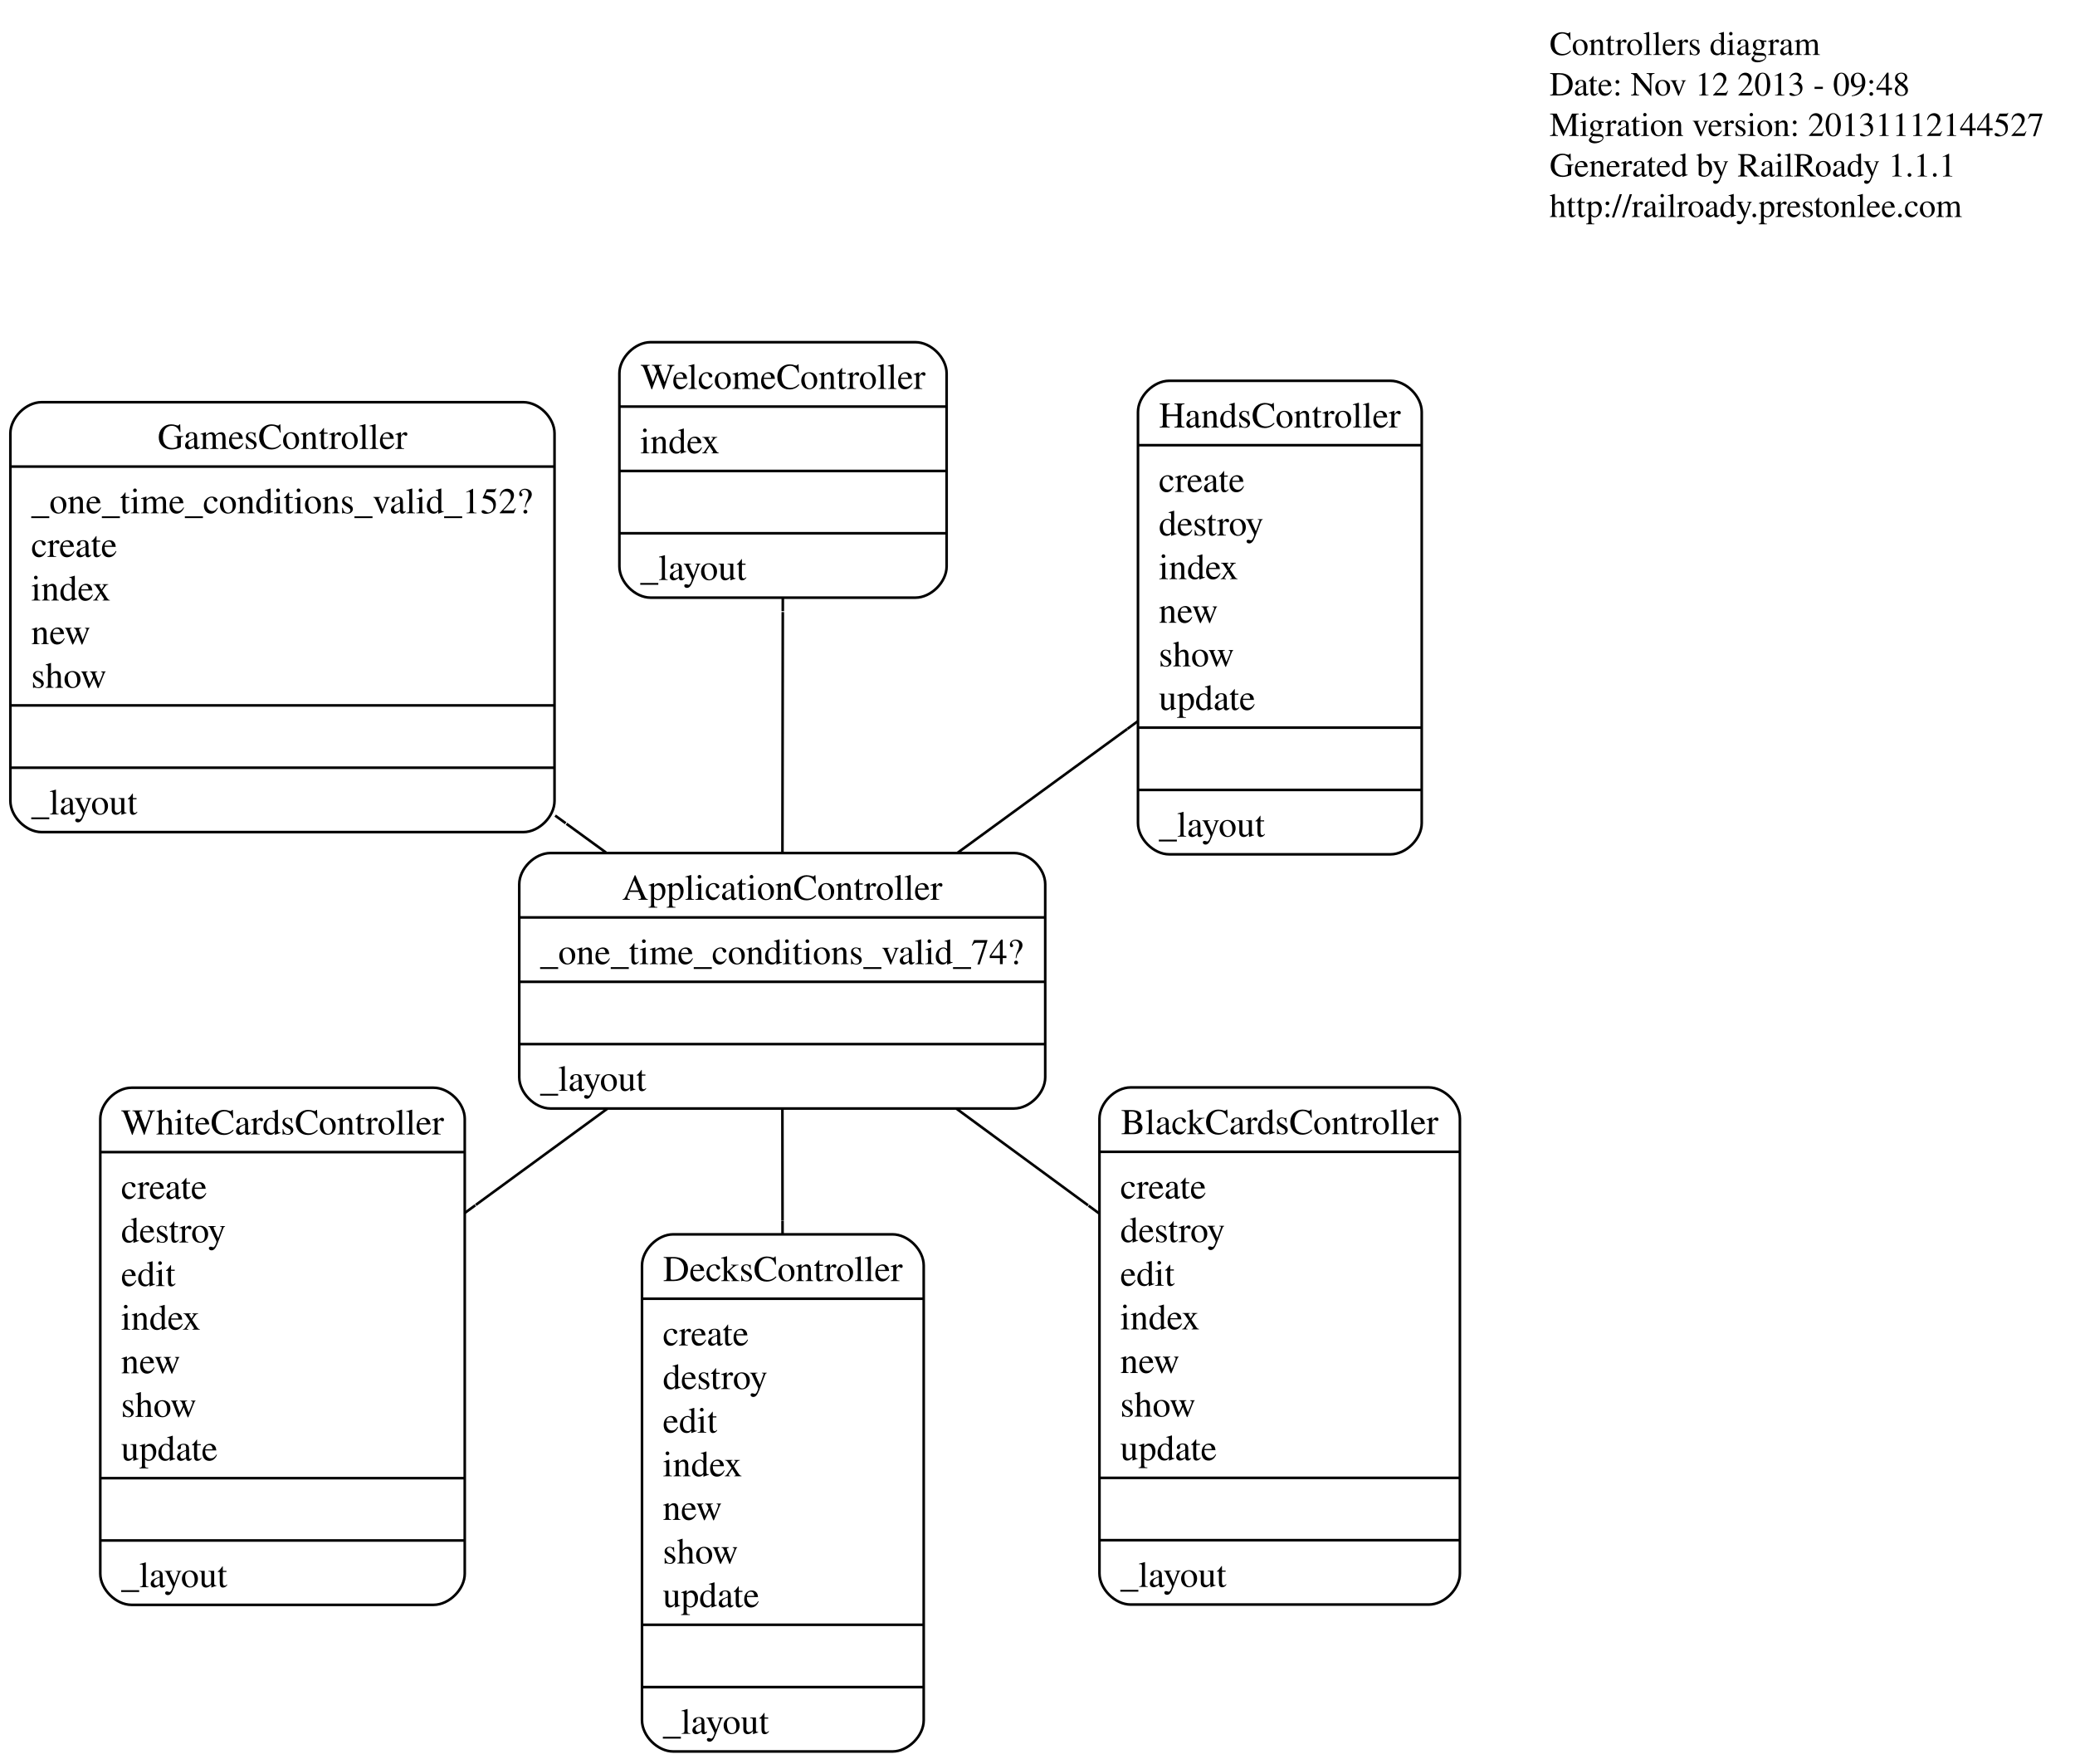
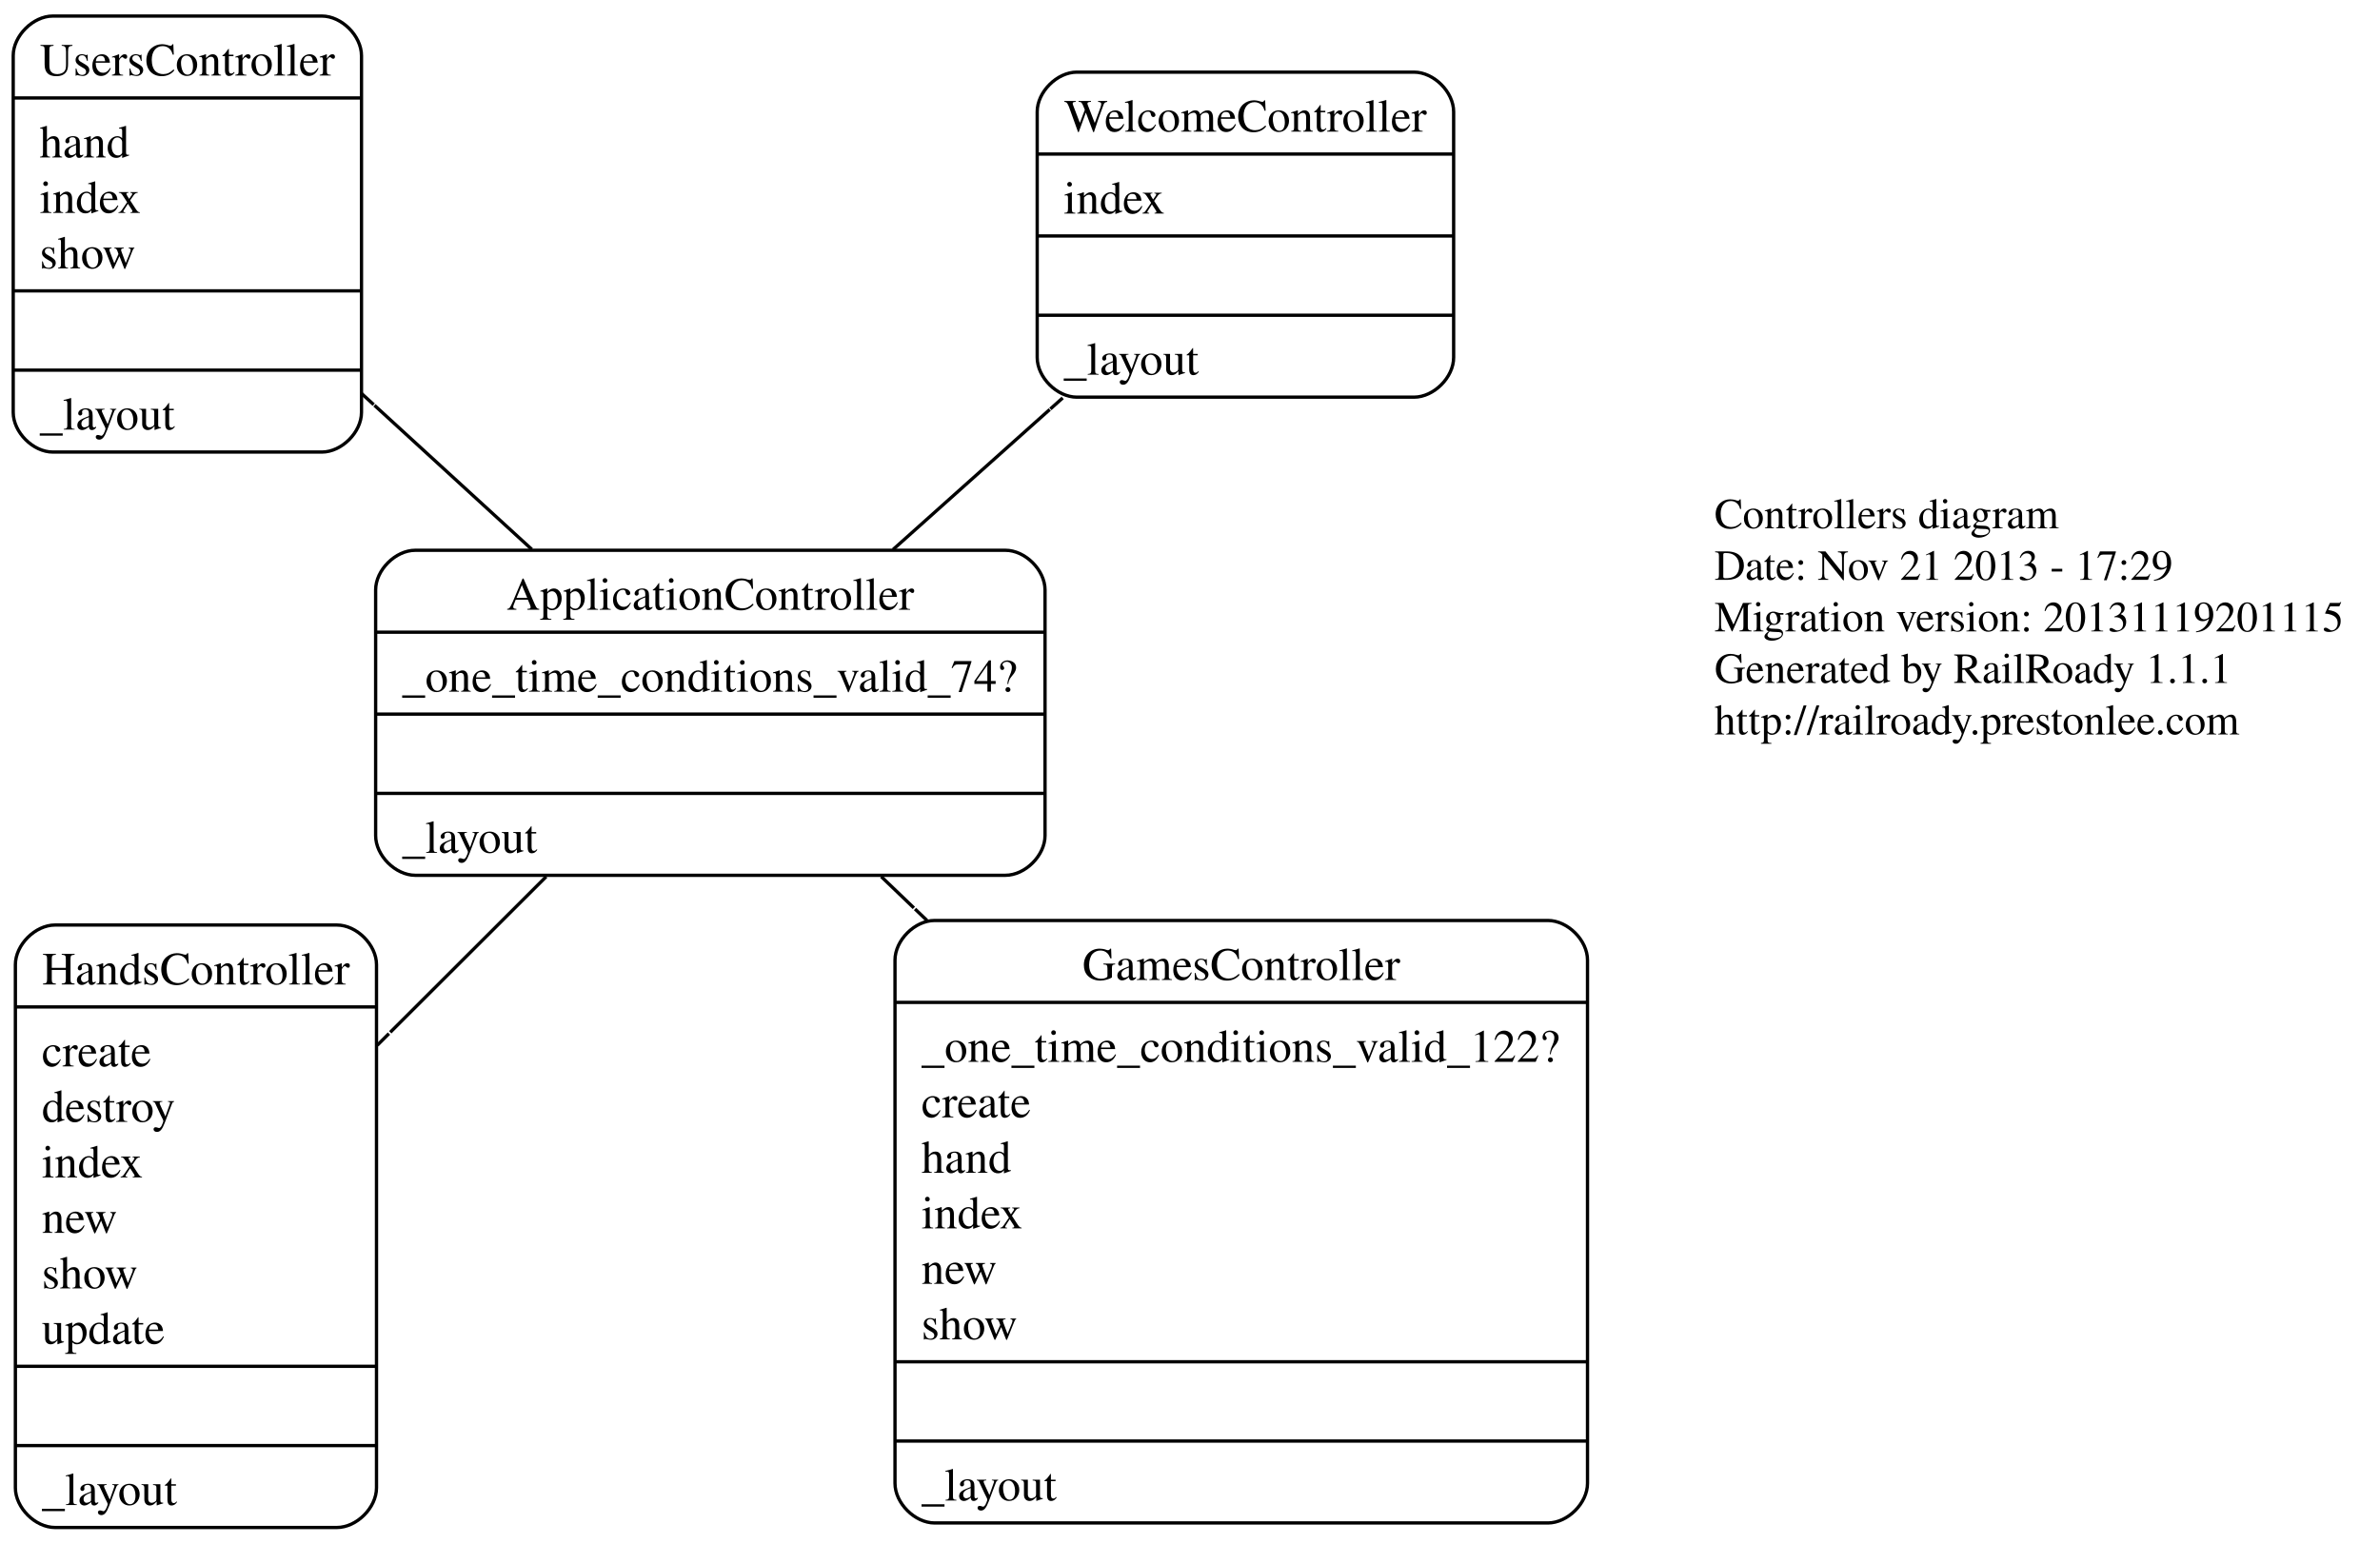
- <svg xmlns="http://www.w3.org/2000/svg" width="799pt" height="679pt" viewBox="0.00 0.00 799.42 679.00">
-   <g id="graph0" class="graph" transform="scale(1 1) rotate(0) translate(4 675)">
-     <polygon fill="white" stroke="white" points="-4,4 -4,-675 795.423,-675 795.423,4 -4,4" />
+ <svg xmlns="http://www.w3.org/2000/svg" width="720pt" height="467pt" viewBox="0.00 0.00 720.47 466.59">
+   <g id="graph0" class="graph" transform="scale(1 1) rotate(0) translate(4 462.588)">
+     <polygon fill="white" stroke="white" points="-4,4 -4,-462.588 716.471,-462.588 716.471,4 -4,4" />
    <g id="node1" class="node">
-       <text text-anchor="start" x="593" y="-654" font-family="Times,serif" font-size="13.00">Controllers diagram</text>
-       <text text-anchor="start" x="593" y="-638.4" font-family="Times,serif" font-size="13.00">Date: Nov 12 2013 - 09:48</text>
-       <text text-anchor="start" x="593" y="-622.8" font-family="Times,serif" font-size="13.00">Migration version: 20131112144527</text>
-       <text text-anchor="start" x="593" y="-607.2" font-family="Times,serif" font-size="13.00">Generated by RailRoady 1.1.1</text>
-       <text text-anchor="start" x="593" y="-591.6" font-family="Times,serif" font-size="13.00">http://railroady.prestonlee.com</text>
+       <text text-anchor="start" x="515" y="-303" font-family="Times,serif" font-size="13.00">Controllers diagram</text>
+       <text text-anchor="start" x="515" y="-287.4" font-family="Times,serif" font-size="13.00">Date: Nov 21 2013 - 17:29</text>
+       <text text-anchor="start" x="515" y="-271.8" font-family="Times,serif" font-size="13.00">Migration version: 20131119201115</text>
+       <text text-anchor="start" x="515" y="-256.2" font-family="Times,serif" font-size="13.00">Generated by RailRoady 1.1.1</text>
+       <text text-anchor="start" x="515" y="-240.6" font-family="Times,serif" font-size="13.00">http://railroady.prestonlee.com</text>
    </g>
    <g id="node2" class="node">
-       <path fill="none" stroke="black" d="M208.05,-248.177C208.05,-248.177 386.685,-248.177 386.685,-248.177 392.685,-248.177 398.685,-254.177 398.685,-260.177 398.685,-260.177 398.685,-334.577 398.685,-334.577 398.685,-340.577 392.685,-346.577 386.685,-346.577 386.685,-346.577 208.05,-346.577 208.05,-346.577 202.05,-346.577 196.05,-340.577 196.05,-334.577 196.05,-334.577 196.05,-260.177 196.05,-260.177 196.05,-254.177 202.05,-248.177 208.05,-248.177" />
-       <text text-anchor="middle" x="297.367" y="-328.577" font-family="Times,serif" font-size="14.00">ApplicationController</text>
-       <polyline fill="none" stroke="black" points="196.05,-321.777 398.685,-321.777 " />
-       <text text-anchor="start" x="204.05" y="-303.777" font-family="Times,serif" font-size="14.00">_one_time_conditions_valid_74?</text>
-       <polyline fill="none" stroke="black" points="196.05,-296.977 398.685,-296.977 " />
-       <polyline fill="none" stroke="black" points="196.05,-272.977 398.685,-272.977 " />
-       <text text-anchor="start" x="204.05" y="-254.977" font-family="Times,serif" font-size="14.00">_layout</text>
+       <path fill="none" stroke="black" d="M121.714,-197.952C121.714,-197.952 300.349,-197.952 300.349,-197.952 306.349,-197.952 312.349,-203.952 312.349,-209.952 312.349,-209.952 312.349,-284.352 312.349,-284.352 312.349,-290.352 306.349,-296.352 300.349,-296.352 300.349,-296.352 121.714,-296.352 121.714,-296.352 115.714,-296.352 109.714,-290.352 109.714,-284.352 109.714,-284.352 109.714,-209.952 109.714,-209.952 109.714,-203.952 115.714,-197.952 121.714,-197.952" />
+       <text text-anchor="middle" x="211.032" y="-278.352" font-family="Times,serif" font-size="14.00">ApplicationController</text>
+       <polyline fill="none" stroke="black" points="109.714,-271.552 312.349,-271.552 " />
+       <text text-anchor="start" x="117.714" y="-253.552" font-family="Times,serif" font-size="14.00">_one_time_conditions_valid_74?</text>
+       <polyline fill="none" stroke="black" points="109.714,-246.752 312.349,-246.752 " />
+       <polyline fill="none" stroke="black" points="109.714,-222.752 312.349,-222.752 " />
+       <text text-anchor="start" x="117.714" y="-204.752" font-family="Times,serif" font-size="14.00">_layout</text>
    </g>
    <g id="node3" class="node">
-       <path fill="none" stroke="black" d="M431.582,-57.091C431.582,-57.091 546.445,-57.091 546.445,-57.091 552.445,-57.091 558.445,-63.091 558.445,-69.091 558.445,-69.091 558.445,-244.291 558.445,-244.291 558.445,-250.291 552.445,-256.291 546.445,-256.291 546.445,-256.291 431.582,-256.291 431.582,-256.291 425.582,-256.291 419.582,-250.291 419.582,-244.291 419.582,-244.291 419.582,-69.091 419.582,-69.091 419.582,-63.091 425.582,-57.091 431.582,-57.091" />
-       <text text-anchor="middle" x="489.013" y="-238.291" font-family="Times,serif" font-size="14.00">BlackCardsController</text>
-       <polyline fill="none" stroke="black" points="419.582,-231.491 558.445,-231.491 " />
-       <text text-anchor="start" x="427.582" y="-213.491" font-family="Times,serif" font-size="14.00">create</text>
-       <text text-anchor="start" x="427.582" y="-196.691" font-family="Times,serif" font-size="14.00">destroy</text>
-       <text text-anchor="start" x="427.582" y="-179.891" font-family="Times,serif" font-size="14.00">edit</text>
-       <text text-anchor="start" x="427.582" y="-163.091" font-family="Times,serif" font-size="14.00">index</text>
-       <text text-anchor="start" x="427.582" y="-146.291" font-family="Times,serif" font-size="14.00">new</text>
-       <text text-anchor="start" x="427.582" y="-129.491" font-family="Times,serif" font-size="14.00">show</text>
-       <text text-anchor="start" x="427.582" y="-112.691" font-family="Times,serif" font-size="14.00">update</text>
-       <polyline fill="none" stroke="black" points="419.582,-105.891 558.445,-105.891 " />
-       <polyline fill="none" stroke="black" points="419.582,-81.891 558.445,-81.891 " />
-       <text text-anchor="start" x="427.582" y="-63.891" font-family="Times,serif" font-size="14.00">_layout</text>
+       <path fill="none" stroke="black" d="M278.932,-1.874C278.932,-1.874 464.567,-1.874 464.567,-1.874 470.567,-1.874 476.567,-7.874 476.567,-13.873 476.567,-13.873 476.567,-172.274 476.567,-172.274 476.567,-178.274 470.567,-184.274 464.567,-184.274 464.567,-184.274 278.932,-184.274 278.932,-184.274 272.932,-184.274 266.932,-178.274 266.932,-172.274 266.932,-172.274 266.932,-13.873 266.932,-13.873 266.932,-7.874 272.932,-1.874 278.932,-1.874" />
+       <text text-anchor="middle" x="371.749" y="-166.274" font-family="Times,serif" font-size="14.00">GamesController</text>
+       <polyline fill="none" stroke="black" points="266.932,-159.474 476.567,-159.474 " />
+       <text text-anchor="start" x="274.932" y="-141.474" font-family="Times,serif" font-size="14.00">_one_time_conditions_valid_122?</text>
+       <text text-anchor="start" x="274.932" y="-124.674" font-family="Times,serif" font-size="14.00">create</text>
+       <text text-anchor="start" x="274.932" y="-107.874" font-family="Times,serif" font-size="14.00">hand</text>
+       <text text-anchor="start" x="274.932" y="-91.073" font-family="Times,serif" font-size="14.00">index</text>
+       <text text-anchor="start" x="274.932" y="-74.273" font-family="Times,serif" font-size="14.00">new</text>
+       <text text-anchor="start" x="274.932" y="-57.474" font-family="Times,serif" font-size="14.00">show</text>
+       <polyline fill="none" stroke="black" points="266.932,-50.673 476.567,-50.673 " />
+       <polyline fill="none" stroke="black" points="266.932,-26.674 476.567,-26.674 " />
+       <text text-anchor="start" x="274.932" y="-8.674" font-family="Times,serif" font-size="14.00">_layout</text>
    </g>
    <g id="edge1" class="edge">
-       <path fill="none" stroke="black" d="M364.396,-248.172C380.815,-236.119 398.477,-223.154 415.194,-210.881" />
-       <polyline fill="none" stroke="black" points="419.423,-207.777 415.392,-210.736 " />
+       <path fill="none" stroke="black" d="M262.769,-197.553C266,-194.454 269.303,-191.288 272.652,-188.077" />
+       <polyline fill="none" stroke="black" points="276.603,-184.29 272.993,-187.75 " />
    </g>
    <g id="node4" class="node">
-       <path fill="none" stroke="black" d="M255.34,-0.5C255.34,-0.5 339.871,-0.5 339.871,-0.5 345.871,-0.5 351.871,-6.5 351.871,-12.5 351.871,-12.5 351.871,-187.7 351.871,-187.7 351.871,-193.7 345.871,-199.7 339.871,-199.7 339.871,-199.7 255.34,-199.7 255.34,-199.7 249.34,-199.7 243.34,-193.7 243.34,-187.7 243.34,-187.7 243.34,-12.5 243.34,-12.5 243.34,-6.5 249.34,-0.5 255.34,-0.5" />
-       <text text-anchor="middle" x="297.605" y="-181.7" font-family="Times,serif" font-size="14.00">DecksController</text>
-       <polyline fill="none" stroke="black" points="243.34,-174.9 351.871,-174.9 " />
-       <text text-anchor="start" x="251.34" y="-156.9" font-family="Times,serif" font-size="14.00">create</text>
-       <text text-anchor="start" x="251.34" y="-140.1" font-family="Times,serif" font-size="14.00">destroy</text>
-       <text text-anchor="start" x="251.34" y="-123.3" font-family="Times,serif" font-size="14.00">edit</text>
-       <text text-anchor="start" x="251.34" y="-106.5" font-family="Times,serif" font-size="14.00">index</text>
-       <text text-anchor="start" x="251.34" y="-89.7" font-family="Times,serif" font-size="14.00">new</text>
-       <text text-anchor="start" x="251.34" y="-72.9" font-family="Times,serif" font-size="14.00">show</text>
-       <text text-anchor="start" x="251.34" y="-56.1" font-family="Times,serif" font-size="14.00">update</text>
-       <polyline fill="none" stroke="black" points="243.34,-49.3 351.871,-49.3 " />
-       <polyline fill="none" stroke="black" points="243.34,-25.3 351.871,-25.3 " />
-       <text text-anchor="start" x="251.34" y="-7.3" font-family="Times,serif" font-size="14.00">_layout</text>
+       <path fill="none" stroke="black" d="M12.657,-0.5C12.657,-0.5 97.974,-0.5 97.974,-0.5 103.974,-0.5 109.974,-6.5 109.974,-12.5 109.974,-12.5 109.974,-170.9 109.974,-170.9 109.974,-176.9 103.974,-182.9 97.974,-182.9 97.974,-182.9 12.657,-182.9 12.657,-182.9 6.657,-182.9 0.657,-176.9 0.657,-170.9 0.657,-170.9 0.657,-12.5 0.657,-12.5 0.657,-6.5 6.657,-0.5 12.657,-0.5" />
+       <text text-anchor="middle" x="55.316" y="-164.9" font-family="Times,serif" font-size="14.00">HandsController</text>
+       <polyline fill="none" stroke="black" points="0.657,-158.1 109.974,-158.1 " />
+       <text text-anchor="start" x="8.657" y="-140.1" font-family="Times,serif" font-size="14.00">create</text>
+       <text text-anchor="start" x="8.657" y="-123.3" font-family="Times,serif" font-size="14.00">destroy</text>
+       <text text-anchor="start" x="8.657" y="-106.5" font-family="Times,serif" font-size="14.00">index</text>
+       <text text-anchor="start" x="8.657" y="-89.7" font-family="Times,serif" font-size="14.00">new</text>
+       <text text-anchor="start" x="8.657" y="-72.9" font-family="Times,serif" font-size="14.00">show</text>
+       <text text-anchor="start" x="8.657" y="-56.1" font-family="Times,serif" font-size="14.00">update</text>
+       <polyline fill="none" stroke="black" points="0.657,-49.3 109.974,-49.3 " />
+       <polyline fill="none" stroke="black" points="0.657,-25.3 109.974,-25.3 " />
+       <text text-anchor="start" x="8.657" y="-7.3" font-family="Times,serif" font-size="14.00">_layout</text>
    </g>
    <g id="edge2" class="edge">
-       <path fill="none" stroke="black" d="M297.427,-248.105C297.443,-234.878 297.461,-220.055 297.479,-205.037" />
-       <polyline fill="none" stroke="black" points="297.485,-199.938 297.479,-204.938 " />
+       <path fill="none" stroke="black" d="M161.334,-197.539C146.318,-182.549 129.688,-165.946 114.137,-150.421" />
+       <polyline fill="none" stroke="black" points="110.208,-146.499 113.746,-150.032 " />
    </g>
    <g id="node5" class="node">
-       <path fill="none" stroke="black" d="M12,-354.651C12,-354.651 197.635,-354.651 197.635,-354.651 203.635,-354.651 209.635,-360.651 209.635,-366.651 209.635,-366.651 209.635,-508.251 209.635,-508.251 209.635,-514.251 203.635,-520.251 197.635,-520.251 197.635,-520.251 12,-520.251 12,-520.251 6,-520.251 0,-514.251 0,-508.251 0,-508.251 0,-366.651 0,-366.651 0,-360.651 6,-354.651 12,-354.651" />
-       <text text-anchor="middle" x="104.817" y="-502.251" font-family="Times,serif" font-size="14.00">GamesController</text>
-       <polyline fill="none" stroke="black" points="0,-495.451 209.635,-495.451 " />
-       <text text-anchor="start" x="8" y="-477.451" font-family="Times,serif" font-size="14.00">_one_time_conditions_valid_152?</text>
-       <text text-anchor="start" x="8" y="-460.651" font-family="Times,serif" font-size="14.00">create</text>
-       <text text-anchor="start" x="8" y="-443.851" font-family="Times,serif" font-size="14.00">index</text>
-       <text text-anchor="start" x="8" y="-427.051" font-family="Times,serif" font-size="14.00">new</text>
-       <text text-anchor="start" x="8" y="-410.251" font-family="Times,serif" font-size="14.00">show</text>
-       <polyline fill="none" stroke="black" points="0,-403.451 209.635,-403.451 " />
-       <polyline fill="none" stroke="black" points="0,-379.451 209.635,-379.451 " />
-       <text text-anchor="start" x="8" y="-361.451" font-family="Times,serif" font-size="14.00">_layout</text>
+       <path fill="none" stroke="black" d="M12,-326.088C12,-326.088 93.428,-326.088 93.428,-326.088 99.428,-326.088 105.428,-332.088 105.428,-338.088 105.428,-338.088 105.428,-446.088 105.428,-446.088 105.428,-452.088 99.428,-458.088 93.428,-458.088 93.428,-458.088 12,-458.088 12,-458.088 6,-458.088 0,-452.088 0,-446.088 0,-446.088 0,-338.088 0,-338.088 0,-332.088 6,-326.088 12,-326.088" />
+       <text text-anchor="middle" x="52.714" y="-440.088" font-family="Times,serif" font-size="14.00">UsersController</text>
+       <polyline fill="none" stroke="black" points="0,-433.288 105.428,-433.288 " />
+       <text text-anchor="start" x="8" y="-415.288" font-family="Times,serif" font-size="14.00">hand</text>
+       <text text-anchor="start" x="8" y="-398.488" font-family="Times,serif" font-size="14.00">index</text>
+       <text text-anchor="start" x="8" y="-381.688" font-family="Times,serif" font-size="14.00">show</text>
+       <polyline fill="none" stroke="black" points="0,-374.888 105.428,-374.888 " />
+       <polyline fill="none" stroke="black" points="0,-350.888 105.428,-350.888 " />
+       <text text-anchor="start" x="8" y="-332.888" font-family="Times,serif" font-size="14.00">_layout</text>
    </g>
    <g id="edge3" class="edge">
-       <path fill="none" stroke="black" d="M229.481,-346.762C224.491,-350.392 219.388,-354.104 214.234,-357.853" />
-       <polyline fill="none" stroke="black" points="209.895,-361.01 213.938,-358.069 " />
+       <path fill="none" stroke="black" d="M156.991,-296.625C141.631,-310.687 124.864,-326.037 109.354,-340.235" />
+       <polyline fill="none" stroke="black" points="105.44,-343.818 109.128,-340.442 " />
    </g>
    <g id="node6" class="node">
-       <path fill="none" stroke="black" d="M446.422,-346.09C446.422,-346.09 531.739,-346.09 531.739,-346.09 537.739,-346.09 543.739,-352.09 543.739,-358.09 543.739,-358.09 543.739,-516.49 543.739,-516.49 543.739,-522.49 537.739,-528.49 531.739,-528.49 531.739,-528.49 446.422,-528.49 446.422,-528.49 440.422,-528.49 434.422,-522.49 434.422,-516.49 434.422,-516.49 434.422,-358.09 434.422,-358.09 434.422,-352.09 440.422,-346.09 446.422,-346.09" />
-       <text text-anchor="middle" x="489.081" y="-510.49" font-family="Times,serif" font-size="14.00">HandsController</text>
-       <polyline fill="none" stroke="black" points="434.422,-503.69 543.739,-503.69 " />
-       <text text-anchor="start" x="442.422" y="-485.69" font-family="Times,serif" font-size="14.00">create</text>
-       <text text-anchor="start" x="442.422" y="-468.89" font-family="Times,serif" font-size="14.00">destroy</text>
-       <text text-anchor="start" x="442.422" y="-452.09" font-family="Times,serif" font-size="14.00">index</text>
-       <text text-anchor="start" x="442.422" y="-435.29" font-family="Times,serif" font-size="14.00">new</text>
-       <text text-anchor="start" x="442.422" y="-418.49" font-family="Times,serif" font-size="14.00">show</text>
-       <text text-anchor="start" x="442.422" y="-401.69" font-family="Times,serif" font-size="14.00">update</text>
-       <polyline fill="none" stroke="black" points="434.422,-394.89 543.739,-394.89 " />
-       <polyline fill="none" stroke="black" points="434.422,-370.89 543.739,-370.89 " />
-       <text text-anchor="start" x="442.422" y="-352.89" font-family="Times,serif" font-size="14.00">_layout</text>
+       <path fill="none" stroke="black" d="M321.978,-342.707C321.978,-342.707 424.044,-342.707 424.044,-342.707 430.044,-342.707 436.044,-348.707 436.044,-354.707 436.044,-354.707 436.044,-429.107 436.044,-429.107 436.044,-435.107 430.044,-441.107 424.044,-441.107 424.044,-441.107 321.978,-441.107 321.978,-441.107 315.978,-441.107 309.978,-435.107 309.978,-429.107 309.978,-429.107 309.978,-354.707 309.978,-354.707 309.978,-348.707 315.978,-342.707 321.978,-342.707" />
+       <text text-anchor="middle" x="373.011" y="-423.107" font-family="Times,serif" font-size="14.00">WelcomeController</text>
+       <polyline fill="none" stroke="black" points="309.978,-416.307 436.044,-416.307 " />
+       <text text-anchor="start" x="317.978" y="-398.307" font-family="Times,serif" font-size="14.00">index</text>
+       <polyline fill="none" stroke="black" points="309.978,-391.507 436.044,-391.507 " />
+       <polyline fill="none" stroke="black" points="309.978,-367.507 436.044,-367.507 " />
+       <text text-anchor="start" x="317.978" y="-349.507" font-family="Times,serif" font-size="14.00">_layout</text>
    </g>
    <g id="edge4" class="edge">
-       <path fill="none" stroke="black" d="M364.958,-346.705C386.283,-362.268 409.658,-379.327 430.315,-394.403" />
-       <polyline fill="none" stroke="black" points="434.409,-397.391 430.37,-394.443 " />
-     </g>
-     <g id="node7" class="node">
-       <path fill="none" stroke="black" d="M246.632,-444.961C246.632,-444.961 348.698,-444.961 348.698,-444.961 354.698,-444.961 360.698,-450.961 360.698,-456.961 360.698,-456.961 360.698,-531.361 360.698,-531.361 360.698,-537.361 354.698,-543.361 348.698,-543.361 348.698,-543.361 246.632,-543.361 246.632,-543.361 240.632,-543.361 234.632,-537.361 234.632,-531.361 234.632,-531.361 234.632,-456.961 234.632,-456.961 234.632,-450.961 240.632,-444.961 246.632,-444.961" />
-       <text text-anchor="middle" x="297.665" y="-525.361" font-family="Times,serif" font-size="14.00">WelcomeController</text>
-       <polyline fill="none" stroke="black" points="234.632,-518.561 360.698,-518.561 " />
-       <text text-anchor="start" x="242.632" y="-500.561" font-family="Times,serif" font-size="14.00">index</text>
-       <polyline fill="none" stroke="black" points="234.632,-493.761 360.698,-493.761 " />
-       <polyline fill="none" stroke="black" points="234.632,-469.761 360.698,-469.761 " />
-       <text text-anchor="start" x="242.632" y="-451.761" font-family="Times,serif" font-size="14.00">_layout</text>
-     </g>
-     <g id="edge5" class="edge">
-       <path fill="none" stroke="black" d="M297.442,-346.78C297.485,-374.968 297.538,-410.358 297.582,-439.394" />
-       <polyline fill="none" stroke="black" points="297.59,-444.738 297.582,-439.738 " />
-     </g>
-     <g id="node8" class="node">
-       <path fill="none" stroke="black" d="M46.637,-56.978C46.637,-56.978 163.051,-56.978 163.051,-56.978 169.051,-56.978 175.051,-62.978 175.051,-68.978 175.051,-68.978 175.051,-244.178 175.051,-244.178 175.051,-250.178 169.051,-256.178 163.051,-256.178 163.051,-256.178 46.637,-256.178 46.637,-256.178 40.637,-256.178 34.637,-250.178 34.637,-244.178 34.637,-244.178 34.637,-68.978 34.637,-68.978 34.637,-62.978 40.637,-56.978 46.637,-56.978" />
-       <text text-anchor="middle" x="104.844" y="-238.178" font-family="Times,serif" font-size="14.00">WhiteCardsController</text>
-       <polyline fill="none" stroke="black" points="34.637,-231.378 175.051,-231.378 " />
-       <text text-anchor="start" x="42.637" y="-213.378" font-family="Times,serif" font-size="14.00">create</text>
-       <text text-anchor="start" x="42.637" y="-196.578" font-family="Times,serif" font-size="14.00">destroy</text>
-       <text text-anchor="start" x="42.637" y="-179.778" font-family="Times,serif" font-size="14.00">edit</text>
-       <text text-anchor="start" x="42.637" y="-162.978" font-family="Times,serif" font-size="14.00">index</text>
-       <text text-anchor="start" x="42.637" y="-146.178" font-family="Times,serif" font-size="14.00">new</text>
-       <text text-anchor="start" x="42.637" y="-129.378" font-family="Times,serif" font-size="14.00">show</text>
-       <text text-anchor="start" x="42.637" y="-112.578" font-family="Times,serif" font-size="14.00">update</text>
-       <polyline fill="none" stroke="black" points="34.637,-105.778 175.051,-105.778 " />
-       <polyline fill="none" stroke="black" points="34.637,-81.778 175.051,-81.778 " />
-       <text text-anchor="start" x="42.637" y="-63.778" font-family="Times,serif" font-size="14.00">_layout</text>
-     </g>
-     <g id="edge6" class="edge">
-       <path fill="none" stroke="black" d="M230.032,-248.132C213.638,-236.143 196.01,-223.251 179.307,-211.035" />
-       <polyline fill="none" stroke="black" points="175.081,-207.945 179.117,-210.896 " />
+       <path fill="none" stroke="black" d="M266.323,-296.564C281.615,-310.23 298.271,-325.115 313.778,-338.973" />
+       <polyline fill="none" stroke="black" points="317.694,-342.472 313.966,-339.141 " />
    </g>
  </g>
</svg>
